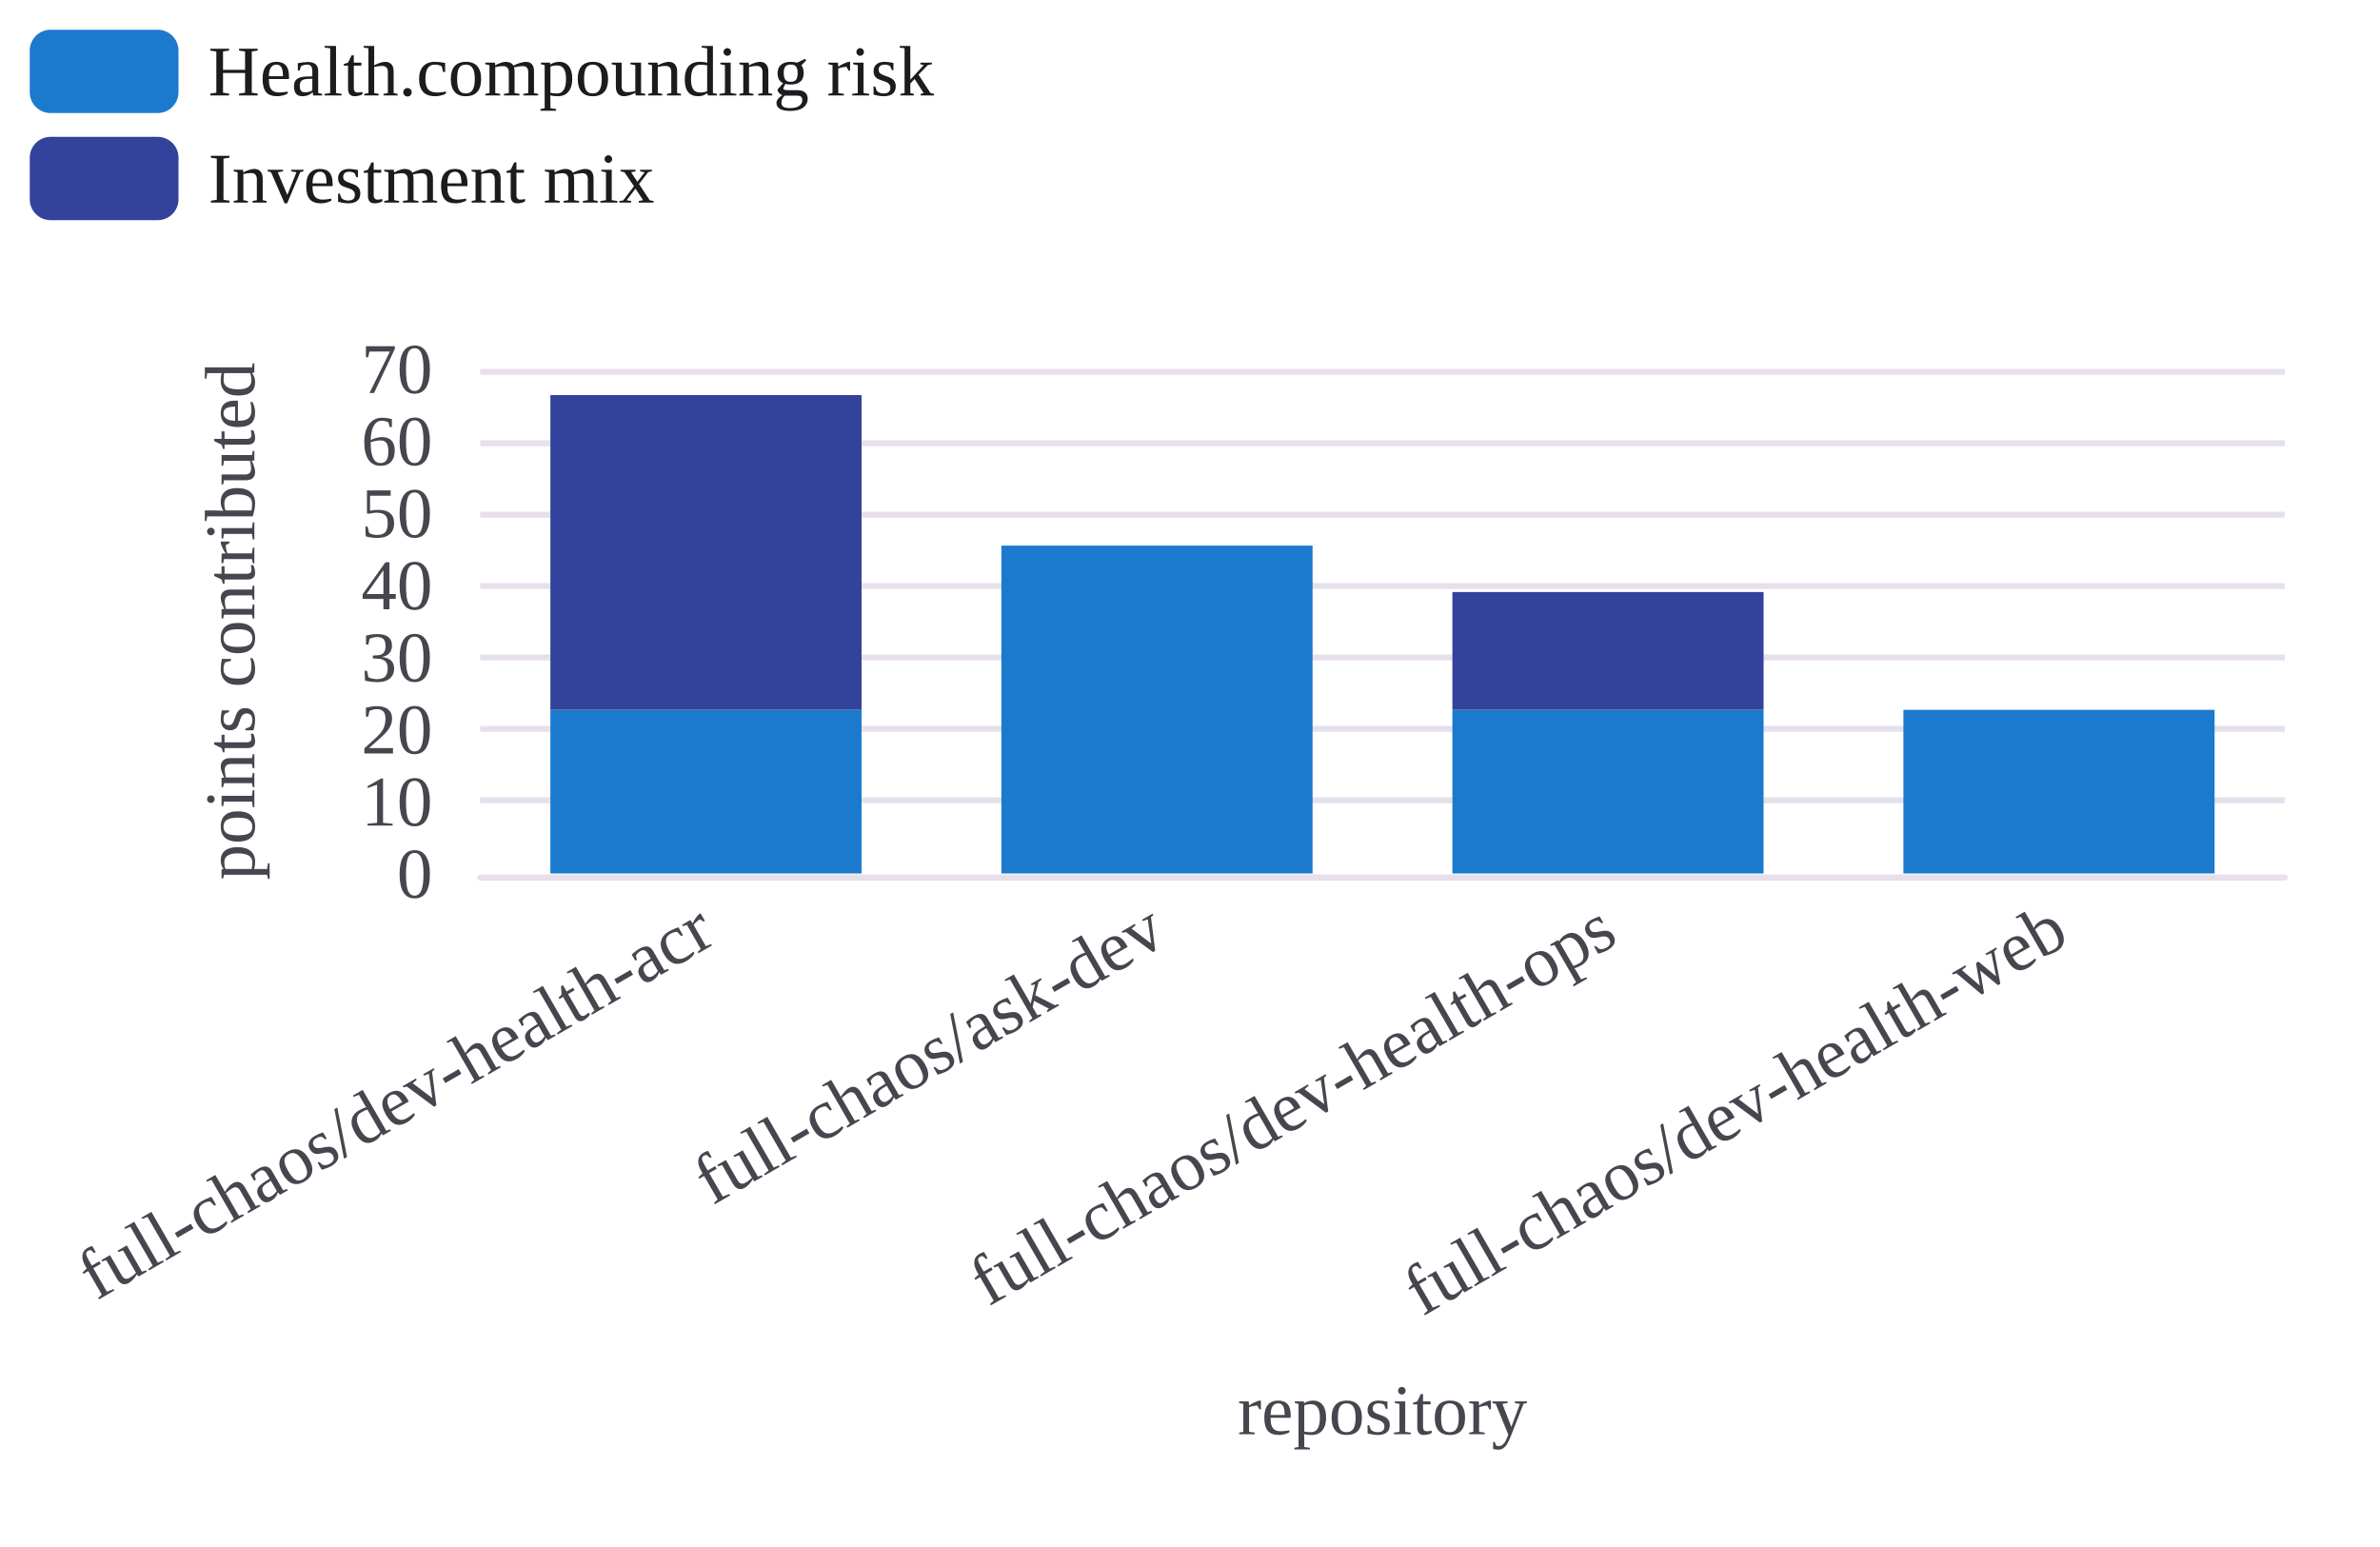
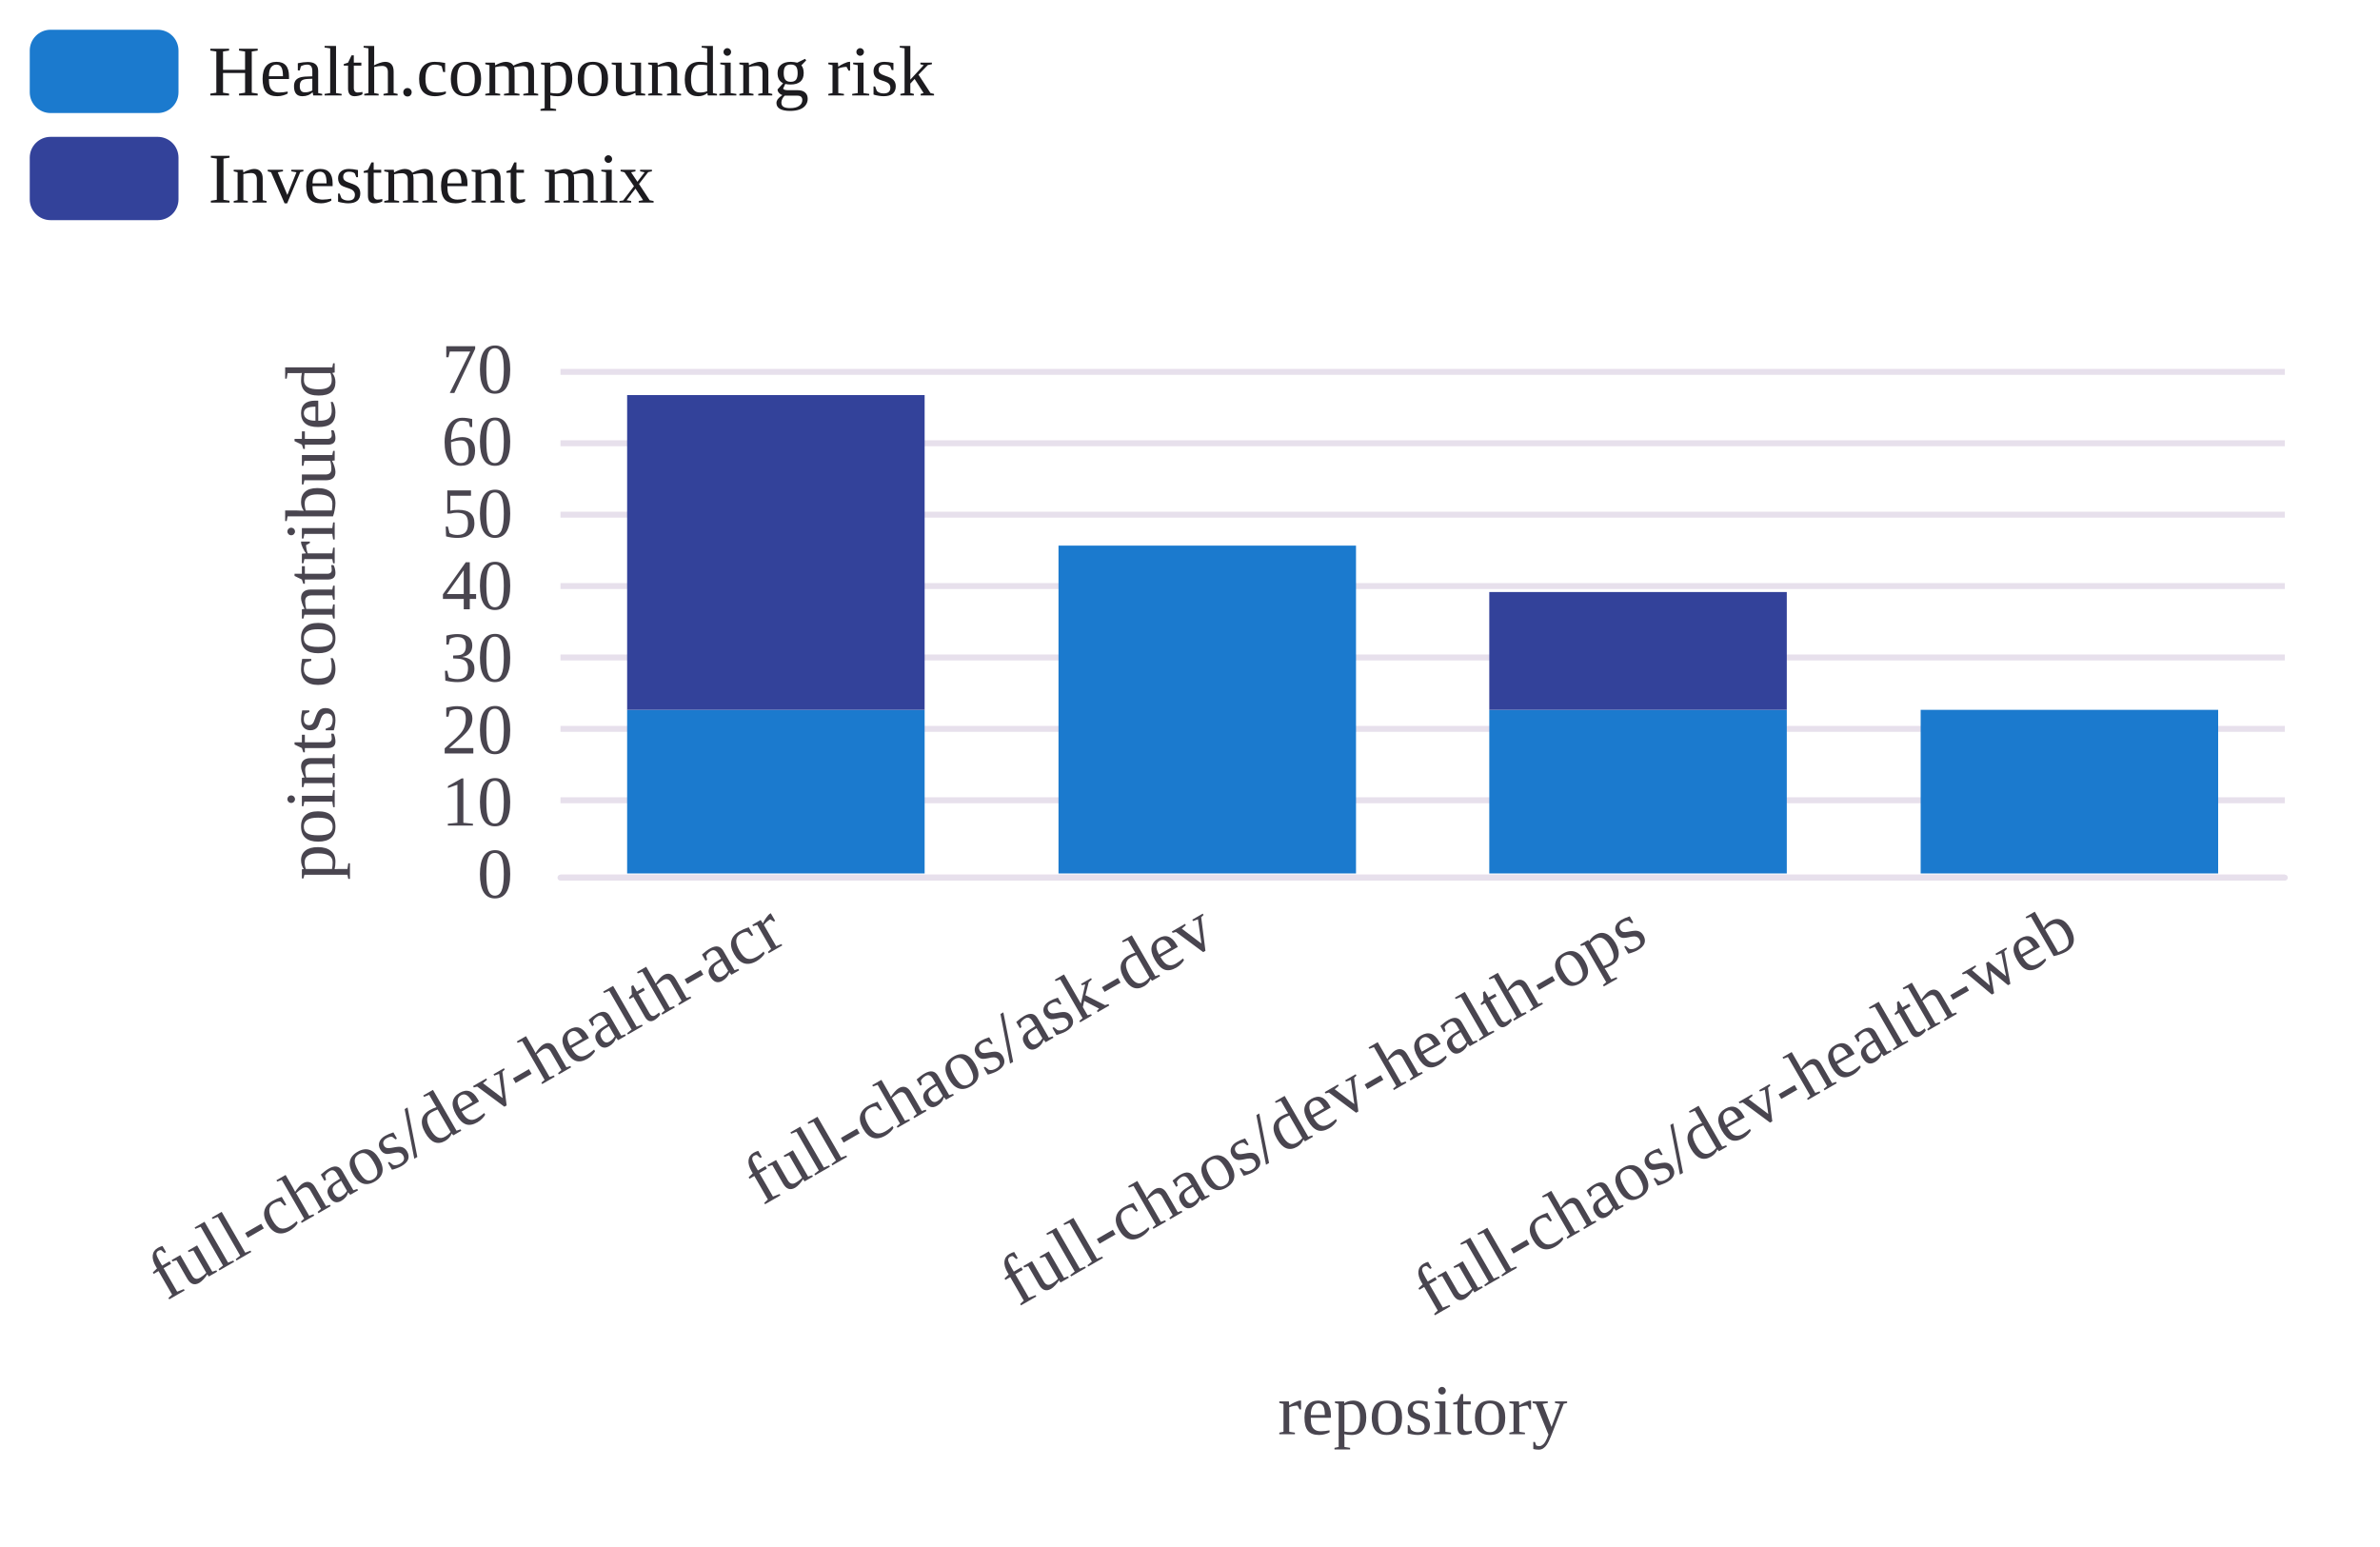
<svg xmlns="http://www.w3.org/2000/svg" width="400" height="260" version="1.1" baseProfile="full" viewBox="0 0 400 260">
  <rect width="400" height="260" x="0" y="0" fill="none" />
-   <path d="M80.7 147.5L384 147.5" fill="none" pointer-events="visible" stroke="#e7e0ec" class="zr-cls-0" />
-   <path d="M80.7 134.5L384 134.5" fill="none" pointer-events="visible" stroke="#e7e0ec" class="zr-cls-0" />
-   <path d="M80.7 122.5L384 122.5" fill="none" pointer-events="visible" stroke="#e7e0ec" class="zr-cls-0" />
-   <path d="M80.7 110.5L384 110.5" fill="none" pointer-events="visible" stroke="#e7e0ec" class="zr-cls-0" />
-   <path d="M80.7 98.5L384 98.5" fill="none" pointer-events="visible" stroke="#e7e0ec" class="zr-cls-0" />
-   <path d="M80.7 86.5L384 86.5" fill="none" pointer-events="visible" stroke="#e7e0ec" class="zr-cls-0" />
-   <path d="M80.7 74.5L384 74.5" fill="none" pointer-events="visible" stroke="#e7e0ec" class="zr-cls-0" />
-   <path d="M80.7 62.5L384 62.5" fill="none" pointer-events="visible" stroke="#e7e0ec" class="zr-cls-0" />
-   <text dominant-baseline="central" text-anchor="middle" style="font-size:12px;font-family:var(--font-body, system-ui, sans-serif);" xml:space="preserve" y="-6" transform="matrix(0,-1,1,0,44.7056,104.4119)" fill="#49454f">points contributed</text>
-   <text dominant-baseline="central" text-anchor="middle" style="font-size:12px;font-family:var(--font-body, system-ui, sans-serif);" y="6" transform="translate(232.3528 231)" fill="#49454f">repository</text>
-   <path d="M80.7 147.5L384 147.5" fill="none" pointer-events="visible" stroke="#e7e0ec" stroke-linecap="round" class="zr-cls-0" />
-   <text dominant-baseline="central" text-anchor="end" style="font-size:12px;font-family:var(--font-body, system-ui, sans-serif);" transform="translate(72.7056 146.8238)" fill="#49454f">0</text>
-   <text dominant-baseline="central" text-anchor="end" style="font-size:12px;font-family:var(--font-body, system-ui, sans-serif);" transform="translate(72.7056 134.7062)" fill="#49454f">10</text>
-   <text dominant-baseline="central" text-anchor="end" style="font-size:12px;font-family:var(--font-body, system-ui, sans-serif);" transform="translate(72.7056 122.5885)" fill="#49454f">20</text>
-   <text dominant-baseline="central" text-anchor="end" style="font-size:12px;font-family:var(--font-body, system-ui, sans-serif);" transform="translate(72.7056 110.4708)" fill="#49454f">30</text>
-   <text dominant-baseline="central" text-anchor="end" style="font-size:12px;font-family:var(--font-body, system-ui, sans-serif);" transform="translate(72.7056 98.3531)" fill="#49454f">40</text>
-   <text dominant-baseline="central" text-anchor="end" style="font-size:12px;font-family:var(--font-body, system-ui, sans-serif);" transform="translate(72.7056 86.2354)" fill="#49454f">50</text>
-   <text dominant-baseline="central" text-anchor="end" style="font-size:12px;font-family:var(--font-body, system-ui, sans-serif);" transform="translate(72.7056 74.1177)" fill="#49454f">60</text>
-   <text dominant-baseline="central" text-anchor="end" style="font-size:12px;font-family:var(--font-body, system-ui, sans-serif);" transform="translate(72.7056 62)" fill="#49454f">70</text>
-   <text dominant-baseline="central" text-anchor="end" style="font-size:12px;font-family:var(--font-body, system-ui, sans-serif);" transform="matrix(0.866,-0.5,0.5,0.866,118.6174,154.8238)" fill="#49454f">full-chaos/dev-health-acr</text>
-   <text dominant-baseline="central" text-anchor="end" style="font-size:12px;font-family:var(--font-body, system-ui, sans-serif);" transform="matrix(0.866,-0.5,0.5,0.866,194.441,154.8238)" fill="#49454f">full-chaos/ask-dev</text>
-   <text dominant-baseline="central" text-anchor="end" style="font-size:12px;font-family:var(--font-body, system-ui, sans-serif);" transform="matrix(0.866,-0.5,0.5,0.866,270.2646,154.8238)" fill="#49454f">full-chaos/dev-health-ops</text>
-   <text dominant-baseline="central" text-anchor="end" style="font-size:12px;font-family:var(--font-body, system-ui, sans-serif);" transform="matrix(0.866,-0.5,0.5,0.866,346.0882,154.8238)" fill="#49454f">full-chaos/dev-health-web</text>
-   <path d="M92.5 146.8l52.3 0l0 -27.5l-52.3 0Z" fill="#1b7ace" ecmeta_series_index="0" ecmeta_data_index="0" ecmeta_ssr_type="chart" ecmeta_silent="true" class="zr-cls-0" />
-   <path d="M168.3 146.8l52.3 0l0 -55.1l-52.3 0Z" fill="#1b7ace" ecmeta_series_index="0" ecmeta_data_index="1" ecmeta_ssr_type="chart" ecmeta_silent="true" class="zr-cls-0" />
-   <path d="M244.1 146.8l52.3 0l0 -27.5l-52.3 0Z" fill="#1b7ace" ecmeta_series_index="0" ecmeta_data_index="2" ecmeta_ssr_type="chart" ecmeta_silent="true" class="zr-cls-0" />
-   <path d="M319.9 146.8l52.3 0l0 -27.5l-52.3 0Z" fill="#1b7ace" ecmeta_series_index="0" ecmeta_data_index="3" ecmeta_ssr_type="chart" ecmeta_silent="true" class="zr-cls-0" />
-   <path d="M92.5 119.3l52.3 0l0 -52.9l-52.3 0Z" fill="#33429a" ecmeta_series_index="1" ecmeta_data_index="0" ecmeta_ssr_type="chart" ecmeta_silent="true" class="zr-cls-0" />
-   <path d="M168.3 91.7l52.3 0l0 0l-52.3 0Z" fill="#33429a" ecmeta_series_index="1" ecmeta_data_index="1" ecmeta_ssr_type="chart" ecmeta_silent="true" class="zr-cls-0" />
-   <path d="M244.1 119.3l52.3 0l0 -19.8l-52.3 0Z" fill="#33429a" ecmeta_series_index="1" ecmeta_data_index="2" ecmeta_ssr_type="chart" ecmeta_silent="true" class="zr-cls-0" />
-   <path d="M319.9 119.3l52.3 0l0 0l-52.3 0Z" fill="#33429a" ecmeta_series_index="1" ecmeta_data_index="3" ecmeta_ssr_type="chart" ecmeta_silent="true" class="zr-cls-0" />
+   <path d="M94.2 147.5L384 147.5" fill="none" pointer-events="visible" stroke="#e7e0ec" class="zr-cls-0" />
+   <path d="M94.2 134.5L384 134.5" fill="none" pointer-events="visible" stroke="#e7e0ec" class="zr-cls-0" />
+   <path d="M94.2 122.5L384 122.5" fill="none" pointer-events="visible" stroke="#e7e0ec" class="zr-cls-0" />
+   <path d="M94.2 110.5L384 110.5" fill="none" pointer-events="visible" stroke="#e7e0ec" class="zr-cls-0" />
+   <path d="M94.2 98.5L384 98.5" fill="none" pointer-events="visible" stroke="#e7e0ec" class="zr-cls-0" />
+   <path d="M94.2 86.5L384 86.5" fill="none" pointer-events="visible" stroke="#e7e0ec" class="zr-cls-0" />
+   <path d="M94.2 74.5L384 74.5" fill="none" pointer-events="visible" stroke="#e7e0ec" class="zr-cls-0" />
+   <path d="M94.2 62.5L384 62.5" fill="none" pointer-events="visible" stroke="#e7e0ec" class="zr-cls-0" />
+   <text dominant-baseline="central" text-anchor="middle" style="font-size:12px;font-family:var(--font-body, system-ui, sans-serif);" xml:space="preserve" y="-6" transform="matrix(0,-1,1,0,58.2056,104.4119)" fill="#49454f">points contributed</text>
+   <text dominant-baseline="central" text-anchor="middle" style="font-size:12px;font-family:var(--font-body, system-ui, sans-serif);" y="6" transform="translate(239.1028 231)" fill="#49454f">repository</text>
+   <path d="M94.2 147.5L384 147.5" fill="none" pointer-events="visible" stroke="#e7e0ec" stroke-linecap="round" class="zr-cls-0" />
+   <text dominant-baseline="central" text-anchor="end" style="font-size:12px;font-family:var(--font-body, system-ui, sans-serif);" transform="translate(86.2056 146.8238)" fill="#49454f">0</text>
+   <text dominant-baseline="central" text-anchor="end" style="font-size:12px;font-family:var(--font-body, system-ui, sans-serif);" transform="translate(86.2056 134.7062)" fill="#49454f">10</text>
+   <text dominant-baseline="central" text-anchor="end" style="font-size:12px;font-family:var(--font-body, system-ui, sans-serif);" transform="translate(86.2056 122.5885)" fill="#49454f">20</text>
+   <text dominant-baseline="central" text-anchor="end" style="font-size:12px;font-family:var(--font-body, system-ui, sans-serif);" transform="translate(86.2056 110.4708)" fill="#49454f">30</text>
+   <text dominant-baseline="central" text-anchor="end" style="font-size:12px;font-family:var(--font-body, system-ui, sans-serif);" transform="translate(86.2056 98.3531)" fill="#49454f">40</text>
+   <text dominant-baseline="central" text-anchor="end" style="font-size:12px;font-family:var(--font-body, system-ui, sans-serif);" transform="translate(86.2056 86.2354)" fill="#49454f">50</text>
+   <text dominant-baseline="central" text-anchor="end" style="font-size:12px;font-family:var(--font-body, system-ui, sans-serif);" transform="translate(86.2056 74.1177)" fill="#49454f">60</text>
+   <text dominant-baseline="central" text-anchor="end" style="font-size:12px;font-family:var(--font-body, system-ui, sans-serif);" transform="translate(86.2056 62)" fill="#49454f">70</text>
+   <text dominant-baseline="central" text-anchor="end" style="font-size:12px;font-family:var(--font-body, system-ui, sans-serif);" transform="matrix(0.866,-0.5,0.5,0.866,130.4299,154.8238)" fill="#49454f">full-chaos/dev-health-acr</text>
+   <text dominant-baseline="central" text-anchor="end" style="font-size:12px;font-family:var(--font-body, system-ui, sans-serif);" transform="matrix(0.866,-0.5,0.5,0.866,202.8785,154.8238)" fill="#49454f">full-chaos/ask-dev</text>
+   <text dominant-baseline="central" text-anchor="end" style="font-size:12px;font-family:var(--font-body, system-ui, sans-serif);" transform="matrix(0.866,-0.5,0.5,0.866,275.3271,154.8238)" fill="#49454f">full-chaos/dev-health-ops</text>
+   <text dominant-baseline="central" text-anchor="end" style="font-size:12px;font-family:var(--font-body, system-ui, sans-serif);" transform="matrix(0.866,-0.5,0.5,0.866,347.7757,154.8238)" fill="#49454f">full-chaos/dev-health-web</text>
+   <path d="M105.4 146.8l50 0l0 -27.5l-50 0Z" fill="#1b7ace" ecmeta_series_index="0" ecmeta_data_index="0" ecmeta_ssr_type="chart" ecmeta_silent="true" class="zr-cls-0" />
+   <path d="M177.9 146.8l50 0l0 -55.1l-50 0Z" fill="#1b7ace" ecmeta_series_index="0" ecmeta_data_index="1" ecmeta_ssr_type="chart" ecmeta_silent="true" class="zr-cls-0" />
+   <path d="M250.3 146.8l50 0l0 -27.5l-50 0Z" fill="#1b7ace" ecmeta_series_index="0" ecmeta_data_index="2" ecmeta_ssr_type="chart" ecmeta_silent="true" class="zr-cls-0" />
+   <path d="M322.8 146.8l50 0l0 -27.5l-50 0Z" fill="#1b7ace" ecmeta_series_index="0" ecmeta_data_index="3" ecmeta_ssr_type="chart" ecmeta_silent="true" class="zr-cls-0" />
+   <path d="M105.4 119.3l50 0l0 -52.9l-50 0Z" fill="#33429a" ecmeta_series_index="1" ecmeta_data_index="0" ecmeta_ssr_type="chart" ecmeta_silent="true" class="zr-cls-0" />
+   <path d="M177.9 91.7l50 0l0 0l-50 0Z" fill="#33429a" ecmeta_series_index="1" ecmeta_data_index="1" ecmeta_ssr_type="chart" ecmeta_silent="true" class="zr-cls-0" />
+   <path d="M250.3 119.3l50 0l0 -19.8l-50 0Z" fill="#33429a" ecmeta_series_index="1" ecmeta_data_index="2" ecmeta_ssr_type="chart" ecmeta_silent="true" class="zr-cls-0" />
+   <path d="M322.8 119.3l50 0l0 0l-50 0Z" fill="#33429a" ecmeta_series_index="1" ecmeta_data_index="3" ecmeta_ssr_type="chart" ecmeta_silent="true" class="zr-cls-0" />
  <path d="M-5 -5l172.5 0l0 42l-172.5 0Z" transform="translate(5 5)" fill="rgb(0,0,0)" fill-opacity="0" stroke="#b7b9be" stroke-width="0" class="zr-cls-0" />
  <path d="M3.5 0L21.5 0A3.5 3.5 0 0 1 25 3.5L25 10.5A3.5 3.5 0 0 1 21.5 14L3.5 14A3.5 3.5 0 0 1 0 10.5L0 3.5A3.5 3.5 0 0 1 3.5 0Z" transform="translate(5 5)" fill="#1b7ace" ecmeta_series_index="0" ecmeta_data_index="0" ecmeta_ssr_type="legend" ecmeta_silent="true" class="zr-cls-0" />
  <text dominant-baseline="central" text-anchor="start" style="font-size:12px;font-family:var(--font-body, system-ui, sans-serif);" xml:space="preserve" x="30" y="7" transform="translate(5 5)" fill="#1c1b1f">Health.compounding risk</text>
  <path d="M0 0l162.5 0l0 14l-162.5 0Z" transform="translate(5 5)" fill="none" pointer-events="visible" ecmeta_series_index="0" ecmeta_data_index="0" ecmeta_ssr_type="legend" ecmeta_silent="true" class="zr-cls-0" />
  <path d="M3.5 0L21.5 0A3.5 3.5 0 0 1 25 3.5L25 10.5A3.5 3.5 0 0 1 21.5 14L3.5 14A3.5 3.5 0 0 1 0 10.5L0 3.5A3.5 3.5 0 0 1 3.5 0Z" transform="translate(5 23)" fill="#33429a" ecmeta_series_index="1" ecmeta_data_index="1" ecmeta_ssr_type="legend" ecmeta_silent="true" class="zr-cls-0" />
  <text dominant-baseline="central" text-anchor="start" style="font-size:12px;font-family:var(--font-body, system-ui, sans-serif);" xml:space="preserve" x="30" y="7" transform="translate(5 23)" fill="#1c1b1f">Investment mix</text>
  <path d="M0 0l110.9 0l0 14l-110.9 0Z" transform="translate(5 23)" fill="none" pointer-events="visible" ecmeta_series_index="1" ecmeta_data_index="1" ecmeta_ssr_type="legend" ecmeta_silent="true" class="zr-cls-0" />
  <style>
.zr-cls-0:hover {
pointer-events:none;
}



</style>
</svg>
